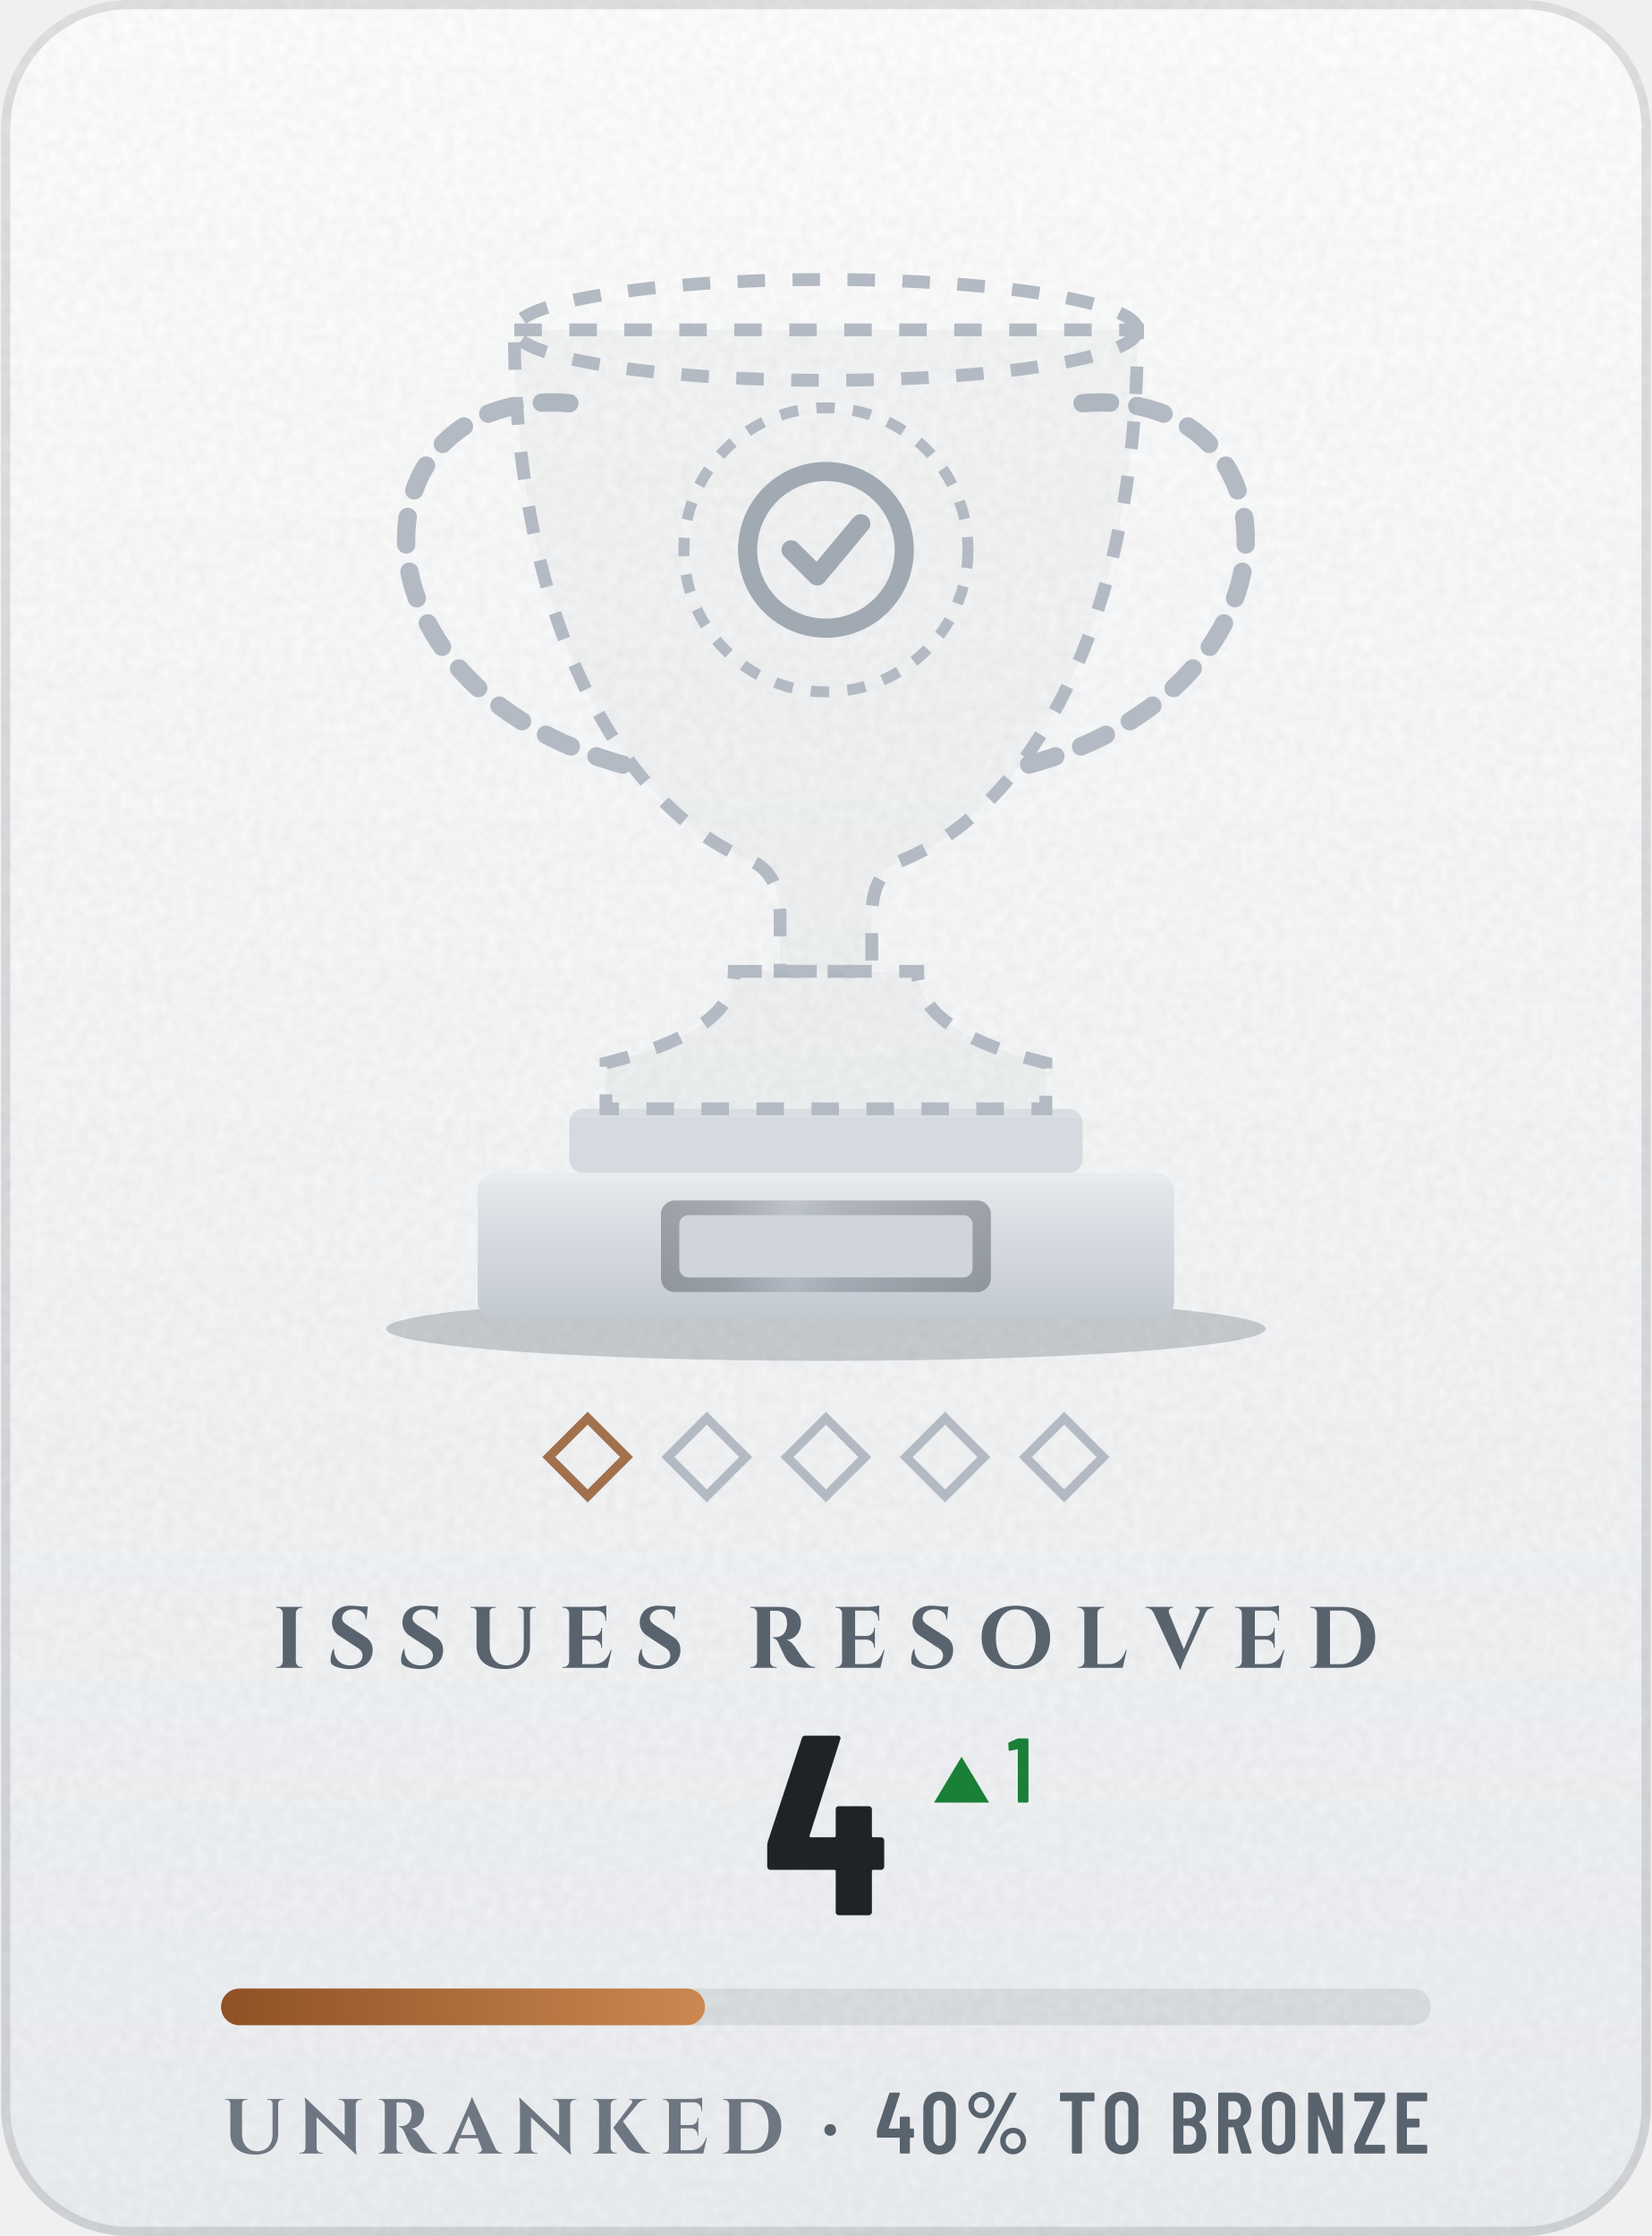
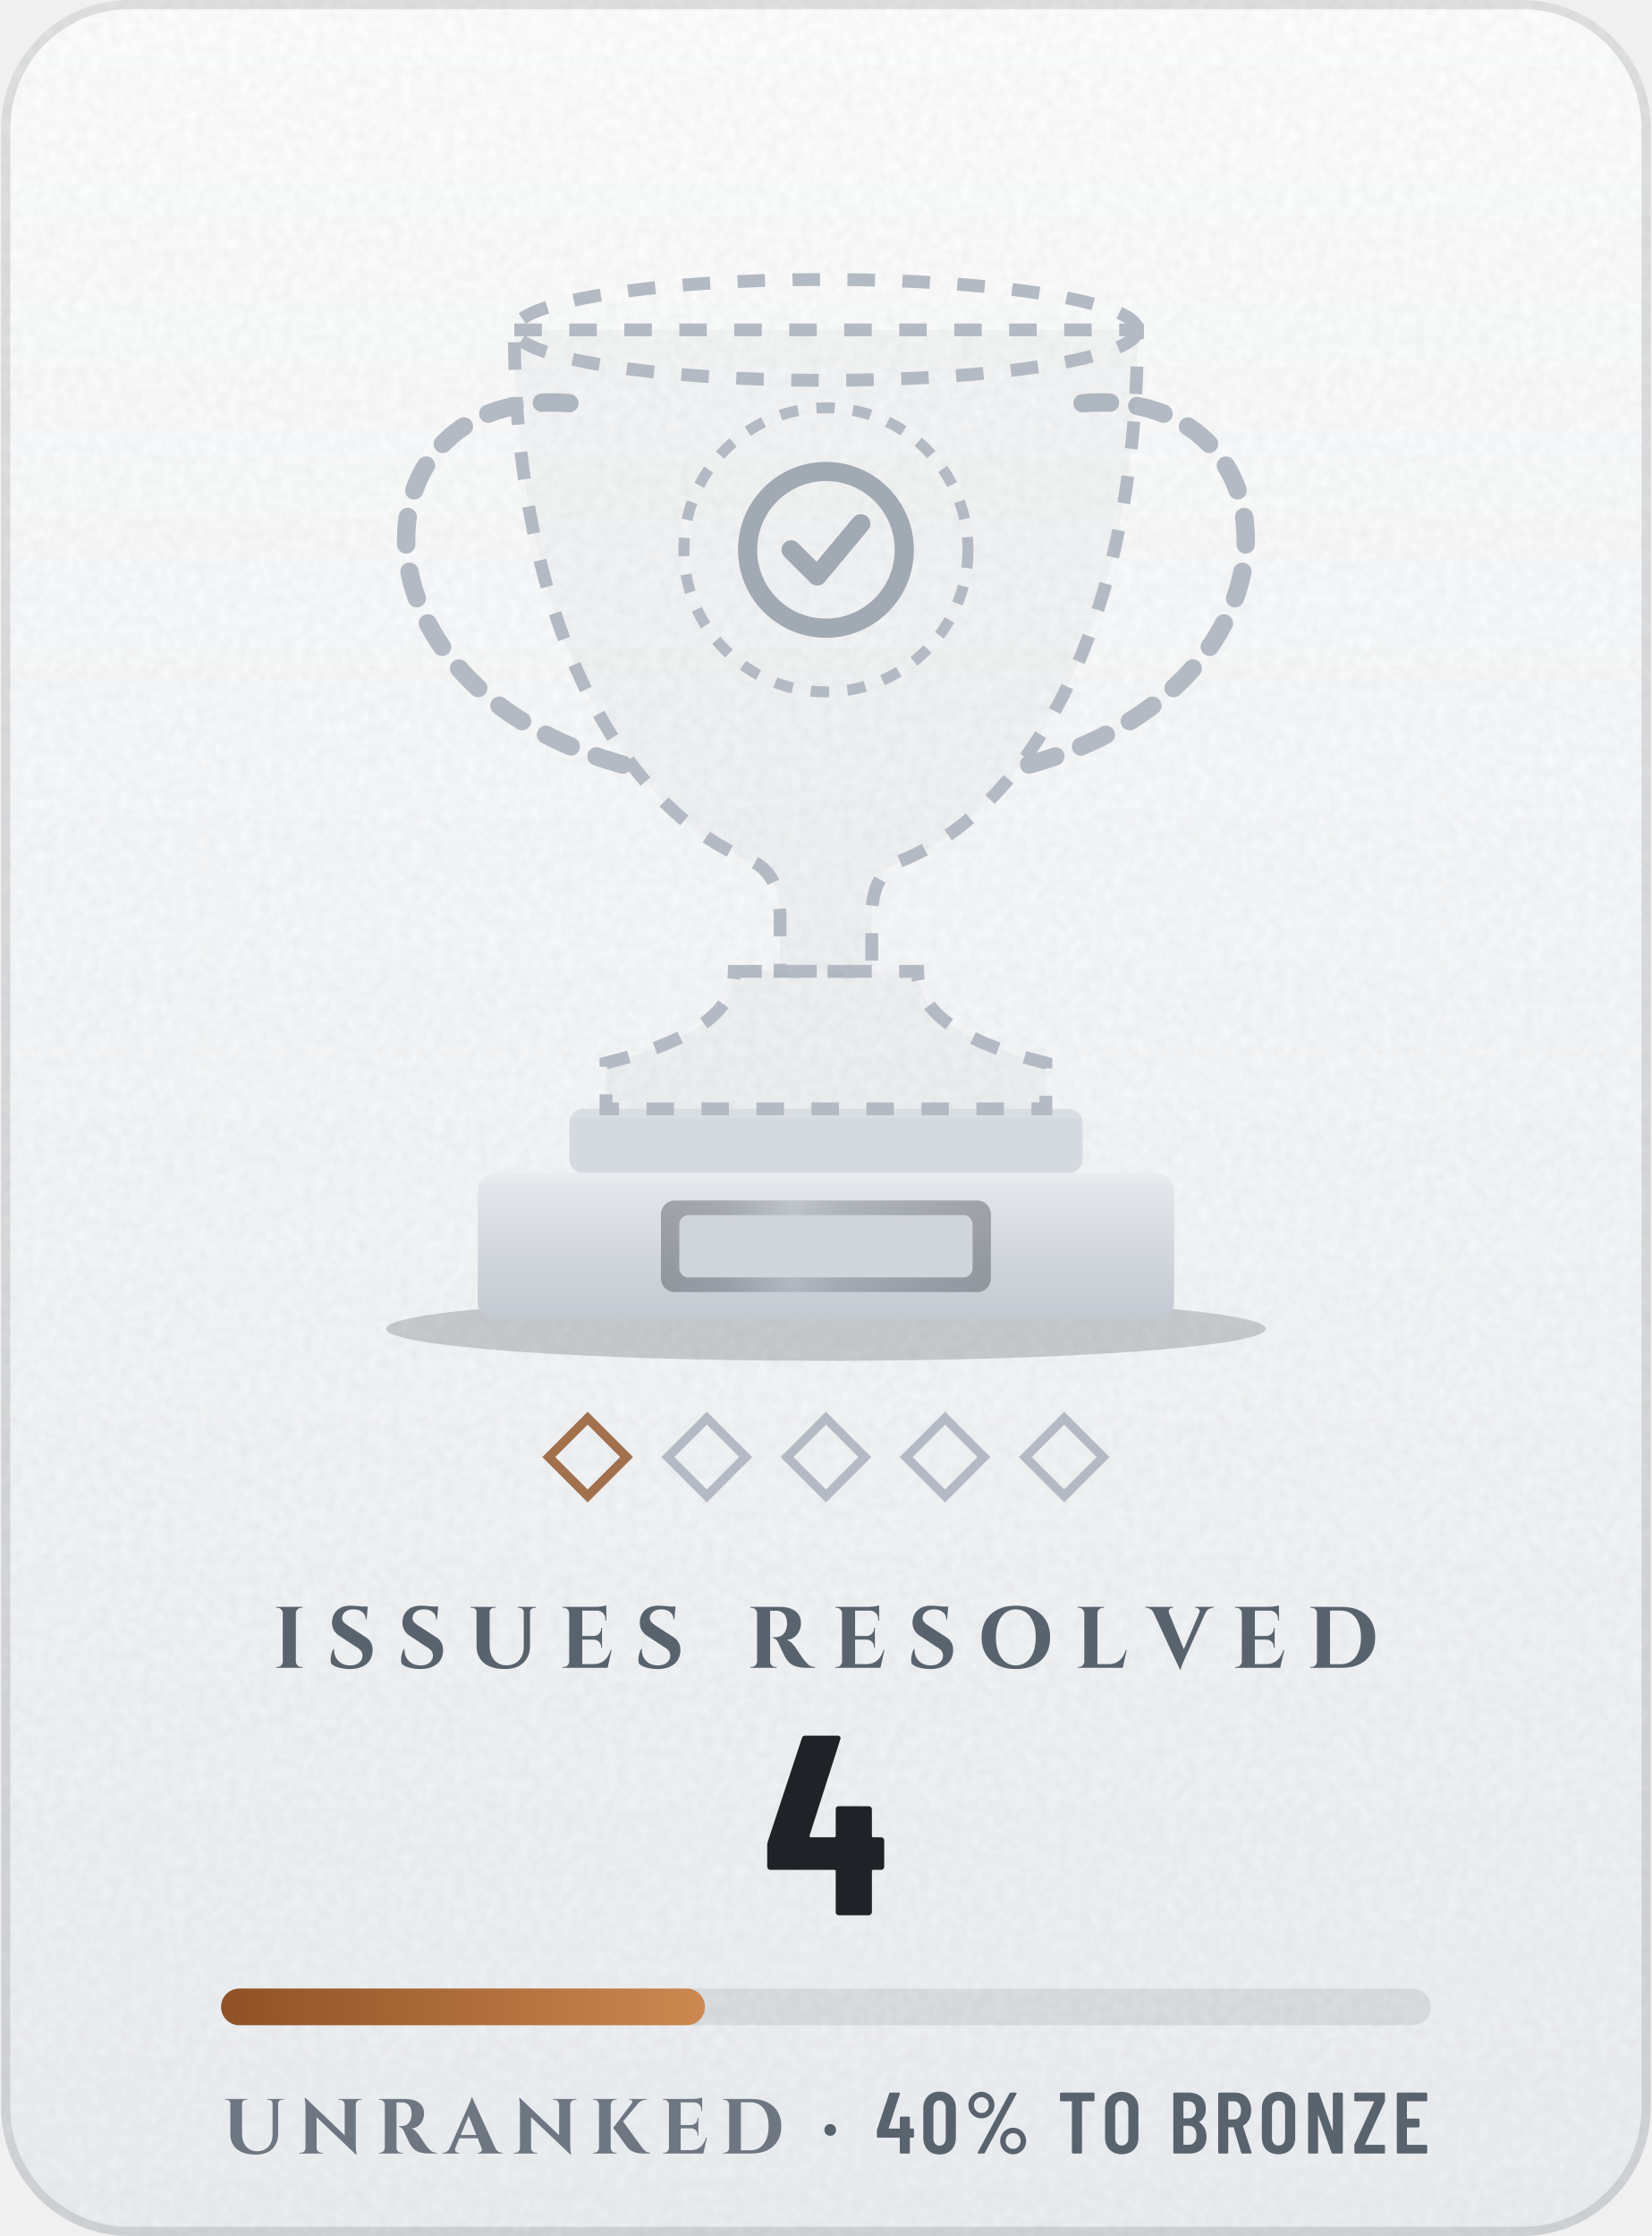
- <svg xmlns="http://www.w3.org/2000/svg" width="164" height="222" viewBox="0 0 180 244" role="img" aria-label="Issues Resolved trophy: Unranked, 4, 40% to Bronze, up 1 this week">
+ <svg xmlns="http://www.w3.org/2000/svg" width="164" height="222" viewBox="0 0 180 244" role="img" aria-label="Issues Resolved trophy: Unranked, 4, 40% to Bronze">
  <defs>
    <linearGradient id="bg" x1="0" y1="0" x2="0" y2="1">
      <stop offset="0" stop-color="#FFFFFF" />
      <stop offset="1" stop-color="#EDF0F3" />
    </linearGradient>
    <clipPath id="card">
      <rect width="180" height="244" rx="14" />
    </clipPath>
    <filter id="grain" x="0" y="0" width="100%" height="100%">
      <feTurbulence type="fractalNoise" baseFrequency=".85" numOctaves="2" stitchTiles="stitch" />
      <feColorMatrix values="0 0 0 0 0 0 0 0 0 0 0 0 0 0 0 0 0 0 .05 0" />
    </filter>
    <radialGradient id="glow" cx=".5" cy=".5" r=".5">
      <stop offset="0" stop-color="#5A626D" stop-opacity="0" />
      <stop offset="1" stop-color="#5A626D" stop-opacity="0" />
    </radialGradient>
    <linearGradient id="mh" x1="0" y1="0" x2="1" y2="0">
      <stop offset="0" stop-color="#252A32" />
      <stop offset="0.2" stop-color="#3A414B" />
      <stop offset="0.4" stop-color="#838B96" />
      <stop offset="0.54" stop-color="#5A626D" />
      <stop offset="0.78" stop-color="#3A414B" />
      <stop offset="1" stop-color="#252A32" />
    </linearGradient>
    <linearGradient id="md" x1="0" y1="0" x2="1" y2="1">
      <stop offset="0" stop-color="#252A32" />
      <stop offset="0.2" stop-color="#3A414B" />
      <stop offset="0.4" stop-color="#838B96" />
      <stop offset="0.54" stop-color="#5A626D" />
      <stop offset="0.78" stop-color="#3A414B" />
      <stop offset="1" stop-color="#252A32" />
    </linearGradient>
    <linearGradient id="mdr" x1="1" y1="1" x2="0" y2="0">
      <stop offset="0" stop-color="#252A32" />
      <stop offset="0.2" stop-color="#3A414B" />
      <stop offset="0.4" stop-color="#838B96" />
      <stop offset="0.54" stop-color="#5A626D" />
      <stop offset="0.78" stop-color="#3A414B" />
      <stop offset="1" stop-color="#252A32" />
    </linearGradient>
    <linearGradient id="dia" x1="0" y1="0" x2="1" y2="0">
      <stop offset="0" stop-color="#2F7DD1" />
      <stop offset=".5" stop-color="#7B61E0" />
      <stop offset="1" stop-color="#C2449A" />
    </linearGradient>
    <linearGradient id="pb" x1="0" y1="0" x2="1" y2="0">
      <stop offset="0" stop-color="#8F5125" />
      <stop offset="1" stop-color="#CC8850" />
    </linearGradient>
    <linearGradient id="shg" x1="0" y1="0" x2="1" y2="0">
      <stop offset="0" stop-color="#FFFFFF" stop-opacity="0" />
      <stop offset=".5" stop-color="#FFFFFF" stop-opacity=".6" />
      <stop offset="1" stop-color="#FFFFFF" stop-opacity="0" />
    </linearGradient>
    <linearGradient id="mu" gradientUnits="userSpaceOnUse" x1="38" y1="0" x2="142" y2="0">
      <stop offset="0" stop-color="#252A32" />
      <stop offset="0.2" stop-color="#3A414B" />
      <stop offset="0.4" stop-color="#838B96" />
      <stop offset="0.54" stop-color="#5A626D" />
      <stop offset="0.78" stop-color="#3A414B" />
      <stop offset="1" stop-color="#252A32" />
    </linearGradient>
    <linearGradient id="cone" x1="0" y1="0" x2="0" y2="1">
      <stop offset="0" stop-color="#FFFFFF" stop-opacity="0" />
      <stop offset="1" stop-color="#FFFFFF" stop-opacity="0" />
    </linearGradient>
    <linearGradient id="rim" x1="0" y1="0" x2="0" y2="1">
      <stop offset="0" stop-color="#181B20" />
      <stop offset="1" stop-color="#3A414B" />
    </linearGradient>
    <linearGradient id="pl" x1="0" y1="0" x2="0" y2="1">
      <stop offset="0" stop-color="#E6E9ED" />
      <stop offset="1" stop-color="#C3C9D1" />
    </linearGradient>
    <radialGradient id="en" cx=".4" cy=".35" r=".75">
      <stop offset="0" stop-color="#D85F77" />
      <stop offset=".6" stop-color="#CB2A4A" />
      <stop offset="1" stop-color="#5B1321" />
    </radialGradient>
    <clipPath id="cup">
      <path d="M56 36H124C124 70 111 89 98 94C96 95 95 97 95 100V106H85V100C85 97 84 95 82 94C69 89 56 70 56 36Z" />
      <path d="M80 106H100C100 111 106 114 114 116V121H66V116C74 114 80 111 80 106Z" />
    </clipPath>
  </defs>
  <g clip-path="url(#card)">
    <rect width="180" height="244" fill="url(#bg)" />
    <rect width="180" height="244" filter="url(#grain)" />
  </g>
  <rect x=".5" y=".5" width="179" height="243" rx="13.5" fill="none" stroke="#1F2328" stroke-opacity=".13" />
  <circle cx="90" cy="72" r="64" fill="url(#glow)" />
  <ellipse cx="90" cy="145" rx="48" ry="3.5" fill="#1F2328" fill-opacity=".2" />
  <rect x="62" y="121" width="56" height="7" rx="1.5" fill="#D5DAE0" />
  <rect x="62" y="121" width="56" height="1" fill="#FFFFFF" fill-opacity=".1" />
  <rect x="52" y="128" width="76" height="16" rx="2" fill="url(#pl)" />
  <rect x="52" y="128" width="76" height="1" fill="#FFFFFF" fill-opacity=".12" />
  <rect x="72" y="131" width="36" height="10" rx="1.5" fill="url(#mh)" opacity="0.35" />
  <rect x="74" y="132.6" width="32" height="6.8" rx="1" fill="#D0D5DB" />
  <path d="M62 44C38 42 36 76 70 84M118 44C142 42 144 76 110 84" fill="none" stroke="#B3BAC3" stroke-width="2" stroke-dasharray="3 3" stroke-linecap="round" />
  <path d="M56 36H124C124 70 111 89 98 94C96 95 95 97 95 100V106H85V100C85 97 84 95 82 94C69 89 56 70 56 36Z" fill="#1F2328" fill-opacity=".03" stroke="#B3BAC3" stroke-width="1.4" stroke-dasharray="3 3" />
  <path d="M80 106H100C100 111 106 114 114 116V121H66V116C74 114 80 111 80 106Z" fill="#1F2328" fill-opacity=".03" stroke="#B3BAC3" stroke-width="1.4" stroke-dasharray="3 3" />
  <ellipse cx="90" cy="36" rx="34" ry="5.5" fill="none" stroke="#B3BAC3" stroke-width="1.4" stroke-dasharray="3 3" />
  <circle cx="90" cy="60" r="15.5" fill="none" stroke="#B3BAC3" stroke-width="1.2" stroke-dasharray="2 2" />
  <g transform="translate(78.6 48.6) scale(0.95)" fill="none" stroke="#A1A9B3" stroke-width="2.2" stroke-linecap="round" stroke-linejoin="round">
    <circle cx="12" cy="12" r="9" />
    <path d="M8 12l3 3 5-6" />
  </g>
  <rect x="-3" y="-3" width="6" height="6" transform="translate(64 159) rotate(45)" fill="none" stroke="#8F5125" stroke-opacity=".8" />
  <rect x="-3" y="-3" width="6" height="6" transform="translate(77 159) rotate(45)" fill="none" stroke="#B3BAC3" stroke-opacity="1" />
  <rect x="-3" y="-3" width="6" height="6" transform="translate(90 159) rotate(45)" fill="none" stroke="#B3BAC3" stroke-opacity="1" />
  <rect x="-3" y="-3" width="6" height="6" transform="translate(103 159) rotate(45)" fill="none" stroke="#B3BAC3" stroke-opacity="1" />
  <rect x="-3" y="-3" width="6" height="6" transform="translate(116 159) rotate(45)" fill="none" stroke="#B3BAC3" stroke-opacity="1" />
  <g transform="translate(29.6 182) scale(0.0095 -0.0095)" fill="#59636E">
    <use href="#s73" x="0" />
    <use href="#s83" x="619" />
    <use href="#s83" x="1428" />
    <use href="#s85" x="2238" />
    <use href="#s69" x="3290" />
    <use href="#s83" x="4154" />
    <use href="#s82" x="5445" />
    <use href="#s69" x="6424" />
    <use href="#s83" x="7287" />
    <use href="#s79" x="8097" />
    <use href="#s76" x="9207" />
    <use href="#s86" x="10056" />
    <use href="#s69" x="11016" />
    <use href="#s68" x="11879" />
  </g>
  <g transform="translate(83.2 209) scale(0.028 -0.028)" fill="#1F2328">
    <use href="#n52" x="0" />
  </g>
-   <polygon points="101.8,196.7 107.8,196.7 104.8,191.7" fill="#1A7F37" />
-   <g transform="translate(109.8 196.7) scale(0.01 -0.01)" fill="#1A7F37">
-     <use href="#m49" x="0" />
-   </g>
  <rect x="24" y="217" width="132" height="4" rx="2" fill="#1F2328" fill-opacity=".09" />
  <rect x="24" y="217" width="52.8" height="4" rx="2" fill="url(#pb)" />
  <g transform="translate(24.1 235) scale(0.0085 -0.0085)" fill="#6E7781">
    <use href="#s85" x="0" />
    <use href="#s78" x="962" />
    <use href="#s82" x="1968" />
    <use href="#s65" x="2857" />
    <use href="#s78" x="3715" />
    <use href="#s75" x="4721" />
    <use href="#s69" x="5619" />
    <use href="#s68" x="6392" />
  </g>
  <g transform="translate(89.5 235) scale(0.009 -0.009)" fill="#59636E">
    <use href="#m183" x="0" />
  </g>
  <g transform="translate(95.4 235) scale(0.0095 -0.0095)" fill="#59636E">
    <use href="#m52" x="0" />
    <use href="#m48" x="512" />
    <use href="#m37" x="1014" />
    <use href="#m84" x="2092" />
    <use href="#m79" x="2596" />
    <use href="#m66" x="3368" />
    <use href="#m82" x="3883" />
    <use href="#m79" x="4397" />
    <use href="#m78" x="4916" />
    <use href="#m90" x="5476" />
    <use href="#m69" x="5935" />
  </g>
  <defs>
    <path id="m37" d="M54 557Q54 598 74 633Q94 668 128 688Q163 709 204 709Q244 709 278 688Q313 668 333 633Q353 598 353 557Q353 515 333 480Q313 445 279 424Q245 404 204 404Q163 404 128 424Q94 445 74 480Q54 515 54 557ZM162 14 526 692Q530 700 541 700H599Q606 700 608 696Q610 692 607 686L243 8Q239 0 228 0H170Q163 0 161 4Q159 8 162 14ZM289 557Q289 594 264 620Q239 647 204 647Q168 647 143 621Q118 595 118 557Q118 519 143 492Q168 466 204 466Q240 466 264 492Q289 519 289 557ZM419 144Q419 185 439 220Q459 255 493 276Q527 296 568 296Q609 296 643 276Q677 255 697 220Q717 185 717 144Q717 102 697 67Q677 32 643 12Q609 -9 568 -9Q527 -9 493 12Q459 32 439 67Q419 102 419 144ZM654 144Q654 182 629 208Q604 234 568 234Q532 234 507 208Q482 182 482 144Q482 106 507 80Q532 53 568 53Q604 53 629 80Q654 106 654 144Z" />
    <path id="m48" d="M38 183V517Q38 604 89 658Q140 711 224 711Q309 711 360 658Q412 604 412 517V183Q412 96 360 42Q309 -11 224 -11Q140 -11 89 42Q38 96 38 183ZM296 176V524Q296 563 276 586Q257 610 224 610Q192 610 173 586Q154 563 154 524V176Q154 137 173 114Q192 90 224 90Q257 90 276 114Q296 137 296 176Z" />
-     <path id="m49" d="M122 700H218Q223 700 226 696Q230 693 230 688V12Q230 7 226 4Q223 0 218 0H126Q121 0 118 4Q114 7 114 12V576Q114 578 112 580Q111 582 109 581L27 565H24Q13 565 13 576L10 643Q10 653 18 657L107 697Q114 700 122 700Z" />
    <path id="m52" d="M443 275V194Q443 189 440 186Q436 182 431 182H401Q396 182 396 177V12Q396 7 392 4Q389 0 384 0H292Q287 0 284 4Q280 7 280 12V177Q280 182 275 182H29Q24 182 20 186Q17 189 17 194V259Q17 268 19 274L158 690Q161 700 171 700H271Q277 700 280 696Q283 693 281 686L153 293Q152 287 157 287H275Q280 287 280 292V412Q280 417 284 420Q287 424 292 424H384Q389 424 392 420Q396 417 396 412V292Q396 287 401 287H431Q436 287 440 284Q443 280 443 275Z" />
    <path id="m66" d="M242 0H66Q61 0 58 4Q54 7 54 12V688Q54 693 58 696Q61 700 66 700H224Q319 700 373 652Q427 604 427 512Q427 409 354 365Q349 362 352 359Q391 334 413 292Q435 250 435 192Q435 100 382 50Q328 0 242 0ZM170 595V409Q170 404 175 404H226Q267 404 290 429Q313 454 313 500Q313 548 290 574Q267 600 226 600H175Q170 600 170 595ZM319 208Q319 260 296 290Q273 319 233 319H175Q170 319 170 314V106Q170 101 175 101H233Q273 101 296 129Q319 157 319 208Z" />
    <path id="m69" d="M391 600H175Q170 600 170 595V406Q170 401 175 401H303Q308 401 312 398Q315 394 315 389V312Q315 307 312 304Q308 300 303 300H175Q170 300 170 295V105Q170 100 175 100H391Q396 100 400 96Q403 93 403 88V12Q403 7 400 4Q396 0 391 0H66Q61 0 58 4Q54 7 54 12V688Q54 693 58 696Q61 700 66 700H391Q396 700 400 696Q403 693 403 688V612Q403 607 400 604Q396 600 391 600Z" />
    <path id="m78" d="M350 700H441Q446 700 450 696Q453 693 453 688V12Q453 7 450 4Q446 0 441 0H336Q326 0 323 10L174 434Q173 437 170 436Q168 436 168 433L169 12Q169 7 166 4Q162 0 157 0H66Q61 0 58 4Q54 7 54 12V688Q54 693 58 696Q61 700 66 700H169Q179 700 182 690L332 269Q333 266 336 266Q338 267 338 270V688Q338 693 342 696Q345 700 350 700Z" />
    <path id="m79" d="M42 182V518Q42 604 94 656Q147 708 233 708Q319 708 372 656Q425 604 425 518V182Q425 96 372 44Q319 -8 233 -8Q147 -8 94 44Q42 96 42 182ZM309 177V523Q309 561 288 584Q267 608 233 608Q199 608 178 584Q158 561 158 523V177Q158 139 178 116Q199 92 233 92Q267 92 288 116Q309 139 309 177Z" />
    <path id="m82" d="M318 10 233 297Q231 301 228 301H175Q170 301 170 296V12Q170 7 166 4Q163 0 158 0H66Q61 0 58 4Q54 7 54 12V688Q54 693 58 696Q61 700 66 700H254Q307 700 348 674Q388 649 410 602Q433 556 433 496Q433 434 409 389Q385 344 342 321Q338 320 339 315L437 14Q438 12 438 9Q438 0 427 0H331Q321 0 318 10ZM170 595V396Q170 391 175 391H236Q272 391 294 419Q317 447 317 495Q317 543 294 572Q272 600 236 600H175Q170 600 170 595Z" />
    <path id="m84" d="M425 688V612Q425 607 422 604Q418 600 413 600H286Q281 600 281 595V12Q281 7 278 4Q274 0 269 0H177Q172 0 168 4Q165 7 165 12V595Q165 600 160 600H40Q35 600 32 604Q28 607 28 612V688Q28 693 32 696Q35 700 40 700H413Q418 700 422 696Q425 693 425 688Z" />
    <path id="m90" d="M25 12V92Q25 100 28 107L252 594Q253 596 252 598Q251 600 249 600H37Q32 600 28 604Q25 607 25 612V688Q25 693 28 696Q32 700 37 700H365Q370 700 374 696Q377 693 377 688V608Q377 601 374 593L150 106Q149 104 150 102Q151 100 153 100H365Q370 100 374 96Q377 93 377 88V12Q377 7 374 4Q370 0 365 0H37Q32 0 28 4Q25 7 25 12Z" />
    <path id="m183" d="M37 286Q37 317 57 337Q77 357 108 357Q139 357 158 337Q178 317 178 286Q178 255 158 235Q138 215 108 215Q77 215 57 235Q37 255 37 286Z" />
    <path id="n52" d="M470 292V189Q470 184 466 180Q463 177 458 177H427Q422 177 422 172V12Q422 7 418 4Q415 0 410 0H293Q288 0 284 4Q281 7 281 12V172Q281 177 276 177H26Q21 177 18 180Q14 184 14 189V271Q14 280 16 286L149 690Q152 700 162 700H289Q295 700 298 696Q301 693 299 686L179 310Q178 304 183 304H276Q281 304 281 309V413Q281 418 284 422Q288 425 293 425H410Q415 425 418 422Q422 418 422 413V309Q422 304 427 304H458Q463 304 466 300Q470 297 470 292Z" />
    <path id="s65" d="M354 720 656 60Q671 36 690 25Q714 10 737 10H745V0H427V10H436Q456 10 471 26Q486 43 474 73L425 196H190L138 69Q132 52 136 39Q141 25 153 18Q165 10 177 10H186V0H-28V10H-19Q4 10 29 25Q48 36 62 60L296 589Q299 595 306 612Q314 628 322 649Q331 670 338 690Q345 709 345 720ZM208 238H408L310 484Z" />
    <path id="s68" d="M405 700Q523 700 609 658Q695 615 742 536Q788 458 788 350Q788 242 742 164Q695 85 609 42Q523 0 405 0H42V10H55Q81 10 100 28Q118 47 119 73V627Q119 653 100 672Q81 690 55 690H43L42 700ZM269 658V42H393Q465 42 517 80Q569 117 597 186Q625 255 625 350Q625 445 597 514Q569 583 517 620Q465 658 393 658Z" />
    <path id="s69" d="M606 205 560 0H42V10H55Q81 10 100 28Q118 47 119 73V627Q118 653 100 672Q81 690 55 690H42V700H423Q445 700 470 703Q494 706 515 710Q536 714 545 718V543H535V555Q535 601 508 629Q484 653 447 657H269V366H401Q438 367 462 392Q486 416 486 453V460H496V230H486V238Q486 275 462 299Q438 323 401 324H269V43H400Q450 43 488 62Q526 82 553 118Q580 155 596 205Z" />
    <path id="s73" d="M119 73V627Q118 653 100 672Q81 690 55 690H42V700H346V690H333Q307 690 288 672Q270 653 269 627V73Q270 47 288 28Q307 10 333 10H346V0H42V10H55Q81 10 100 28Q118 47 119 73Z" />
    <path id="s75" d="M119 73V627Q118 653 100 672Q81 690 55 690H42V700H346V690H333Q307 690 288 672Q270 653 269 627V73Q270 47 288 28Q307 10 333 10H346V0H42V10H55Q81 10 100 28Q118 47 119 73ZM734 700V691H730Q697 691 669 678Q645 666 627 650L427 412L675 72Q698 42 722 26Q746 11 777 10V0H695Q684 0 658 1Q633 2 601 9Q569 16 536 34Q504 51 480 83Q475 90 460 110Q445 130 425 158Q405 186 384 216Q362 245 343 271Q324 297 313 314L301 330L540 646Q551 662 543 676Q535 691 515 691H505V700Z" />
    <path id="s76" d="M606 205 560 0H42V10H55Q81 10 100 28Q118 47 119 73V627Q118 653 100 672Q81 690 55 690H42V700H346V690H333Q307 690 288 672Q270 653 269 627V43H400Q450 43 488 62Q526 82 553 118Q580 155 596 205Z" />
    <path id="s78" d="M108 715 613 234V629Q612 655 594 672Q577 690 551 690H532V700H835V690H817Q792 690 774 672Q756 655 755 629V114Q755 77 758 48Q761 18 764 2L767 -14H758L252 467L253 71Q253 46 271 28Q289 10 314 10H333V0H30V10H49Q74 10 92 28Q110 46 110 71V590Q110 646 104 681L98 715Z" />
    <path id="s79" d="M442 714Q562 714 650 670Q739 625 788 544Q836 463 836 350Q836 238 788 156Q739 75 650 30Q562 -14 442 -14Q322 -14 234 30Q145 75 97 156Q49 237 49 350Q49 462 97 544Q145 625 234 670Q322 714 442 714ZM442 28Q513 28 564 68Q615 107 643 179Q671 251 671 350Q671 449 643 521Q615 593 564 632Q513 672 442 672Q372 672 320 632Q269 593 241 521Q213 449 213 350Q213 251 241 179Q269 107 320 68Q372 28 442 28Z" />
    <path id="s82" d="M122 73V627Q121 653 102 672Q84 690 58 690H45V700H388Q433 700 476 690Q519 680 552 658Q586 636 606 600Q626 564 626 511Q626 469 608 428Q591 386 555 356Q519 327 462 321Q494 311 520 285Q547 259 564 233Q565 231 576 215Q586 199 602 176Q617 152 634 128Q651 104 665 86Q687 59 705 42Q723 26 743 18Q763 11 789 10V0H691Q637 0 593 10Q549 19 515 42Q481 65 456 104Q448 116 438 134Q429 153 419 174Q409 195 400 214Q390 234 383 250Q376 266 373 275Q360 307 342 323Q325 339 305 342V352H336Q363 352 388 363Q414 374 434 399Q454 424 462 468Q464 477 466 489Q467 501 466 516Q463 588 430 622Q397 655 348 656Q334 657 318 656Q301 656 288 656H272V73Q272 47 291 28Q310 10 336 10H348V0H45V10H58Q84 10 102 28Q121 47 122 73Z" />
    <path id="s83" d="M277 714Q297 714 326 712Q356 710 388 707Q399 705 409 704H476L475 692Q475 692 475 692L463 557H453Q453 609 414 640Q376 672 312 672Q254 672 218 644Q183 616 181 576Q180 546 200 524Q220 502 251 483L442 359Q488 333 512 291Q535 249 532 193Q527 95 457 40Q387 -14 267 -14Q223 -14 182 -6Q140 1 108 14Q76 28 57 47Q49 69 50 100Q51 131 60 163Q68 195 81 216H90Q86 165 108 122Q131 78 174 52Q218 27 278 28Q344 29 380 62Q416 94 416 140Q416 171 398 196Q379 221 337 244L162 360Q109 390 85 437Q61 484 66 539Q71 591 97 630Q123 670 168 692Q214 714 277 714Z" />
    <path id="s85" d="M326 700V690H310Q288 690 272 676Q257 662 257 640V260Q257 189 280 137Q304 85 348 57Q391 29 451 29Q512 29 556 56Q601 82 625 131Q649 180 649 247V640Q649 662 634 676Q618 690 596 690H580V700H790V690H774Q752 690 736 676Q721 662 721 640V253Q721 171 686 111Q652 51 588 18Q523 -14 432 -14Q326 -14 253 18Q180 51 144 110Q107 170 107 252V640Q107 662 92 676Q76 690 54 690H38V700Z" />
    <path id="s86" d="M368 -20 68 627Q52 661 28 676Q3 690 -20 690H-28V700H290V690H281Q262 690 248 674Q233 657 244 627L413 214L589 627Q602 657 586 674Q570 690 551 690H542V700H756V690H747Q725 690 700 676Q676 661 660 627H659L426 111Q424 105 416 88Q409 72 400 51Q391 30 384 10Q378 -9 377 -20Z" />
  </defs>
</svg>
